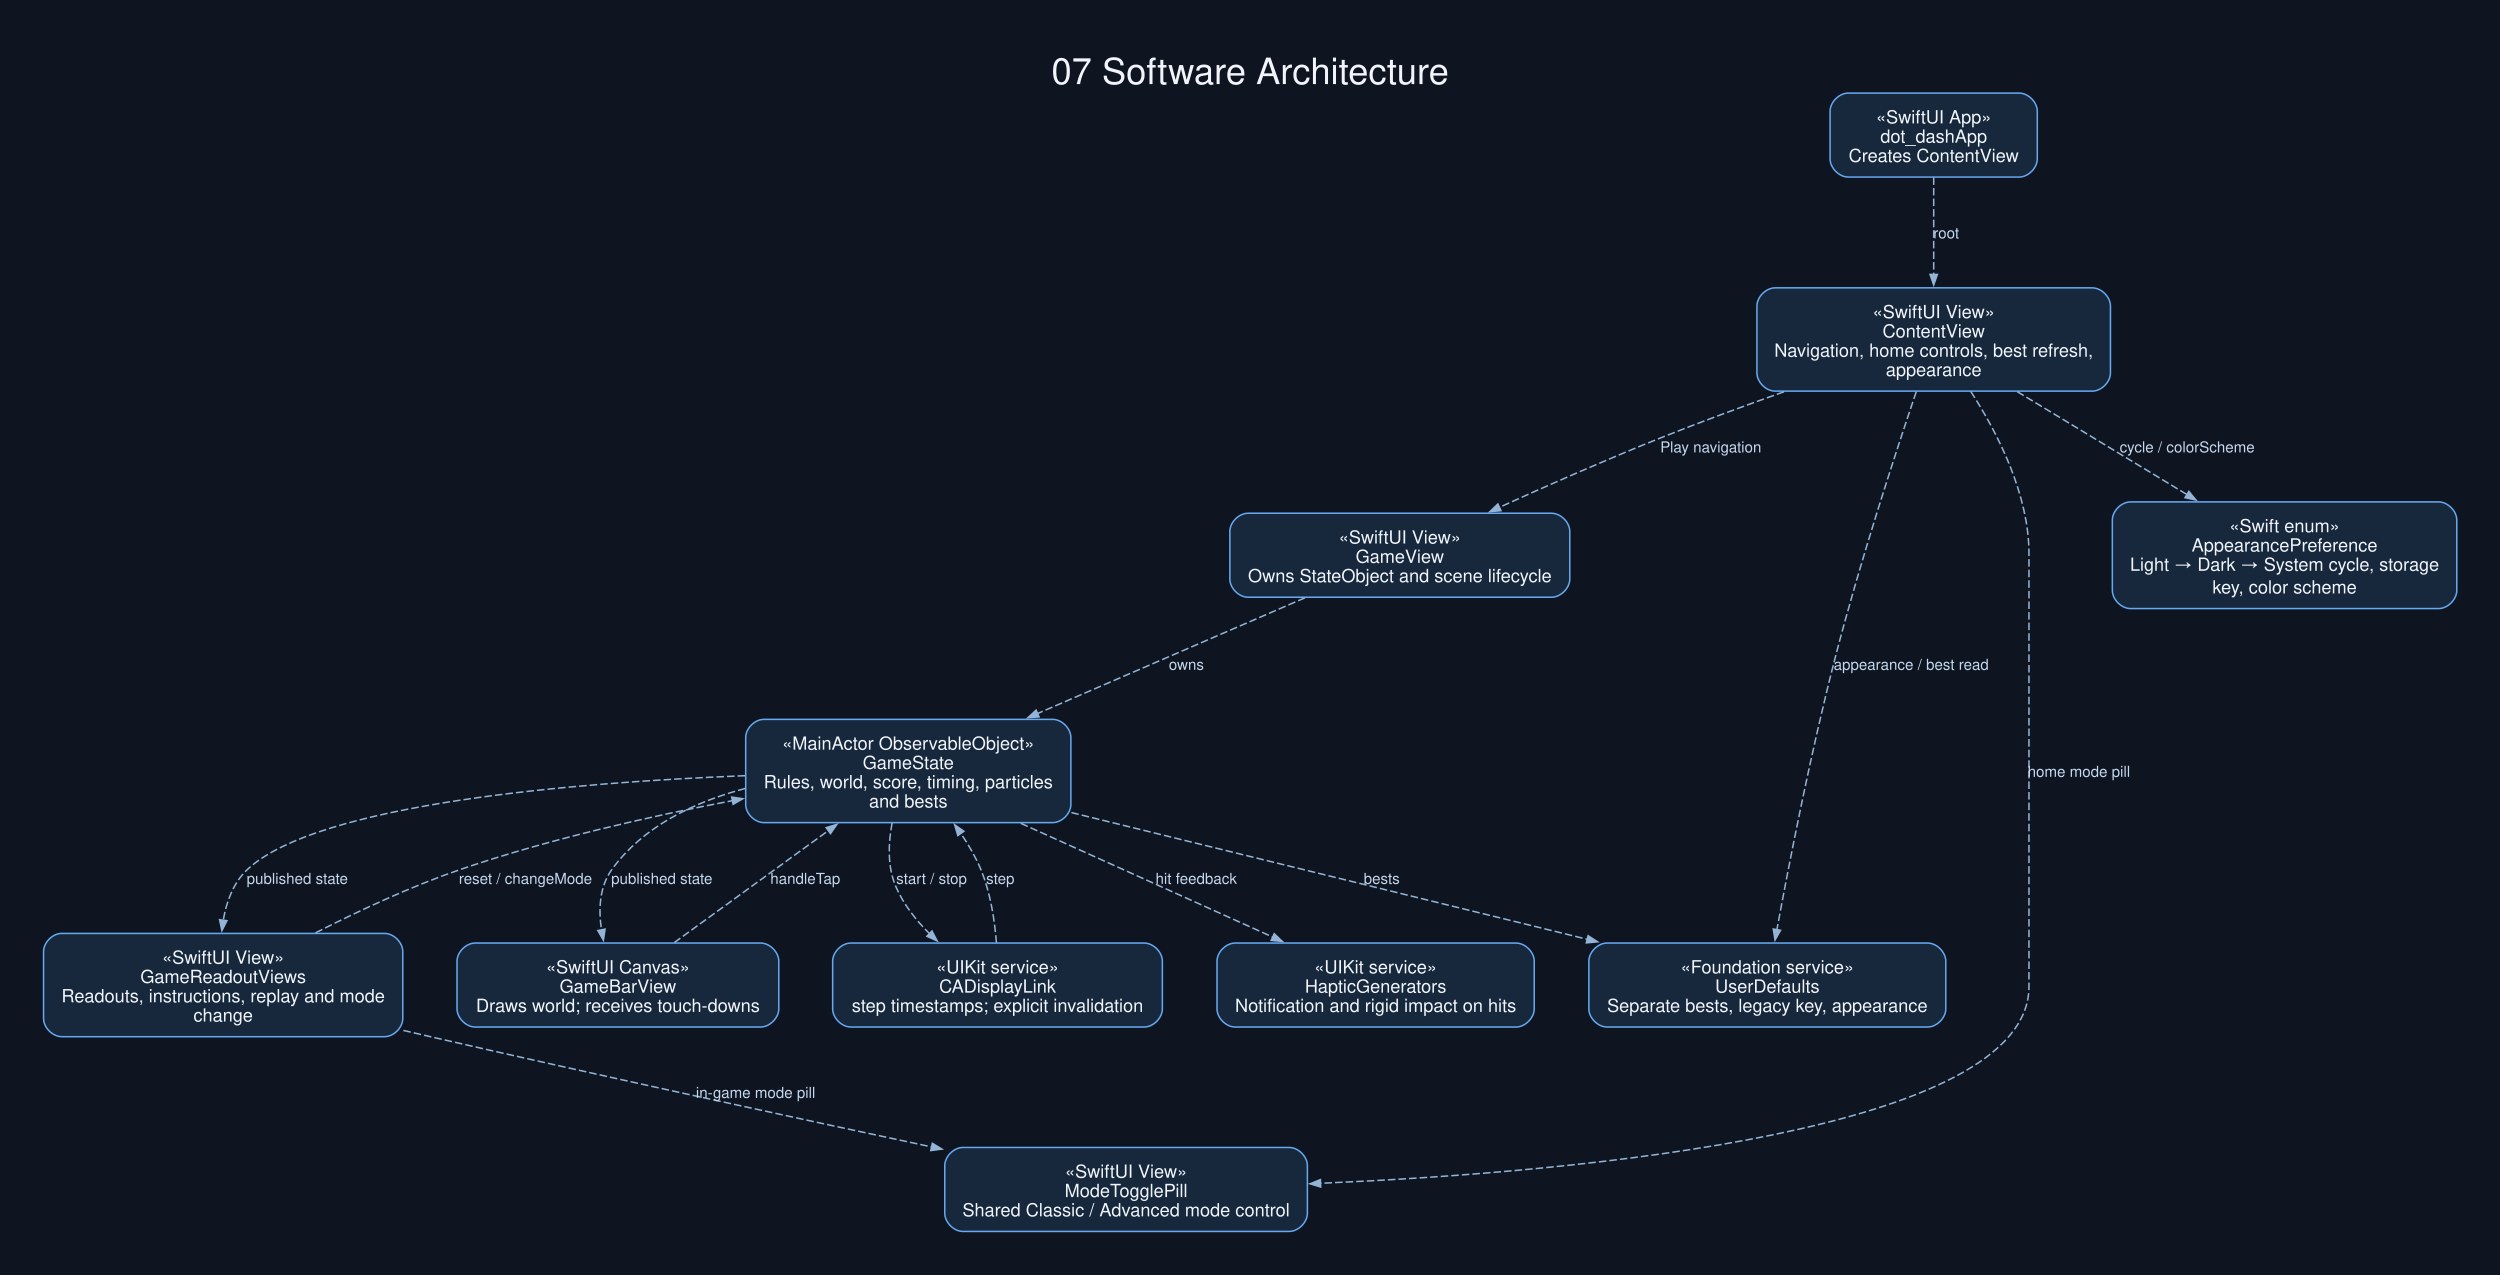
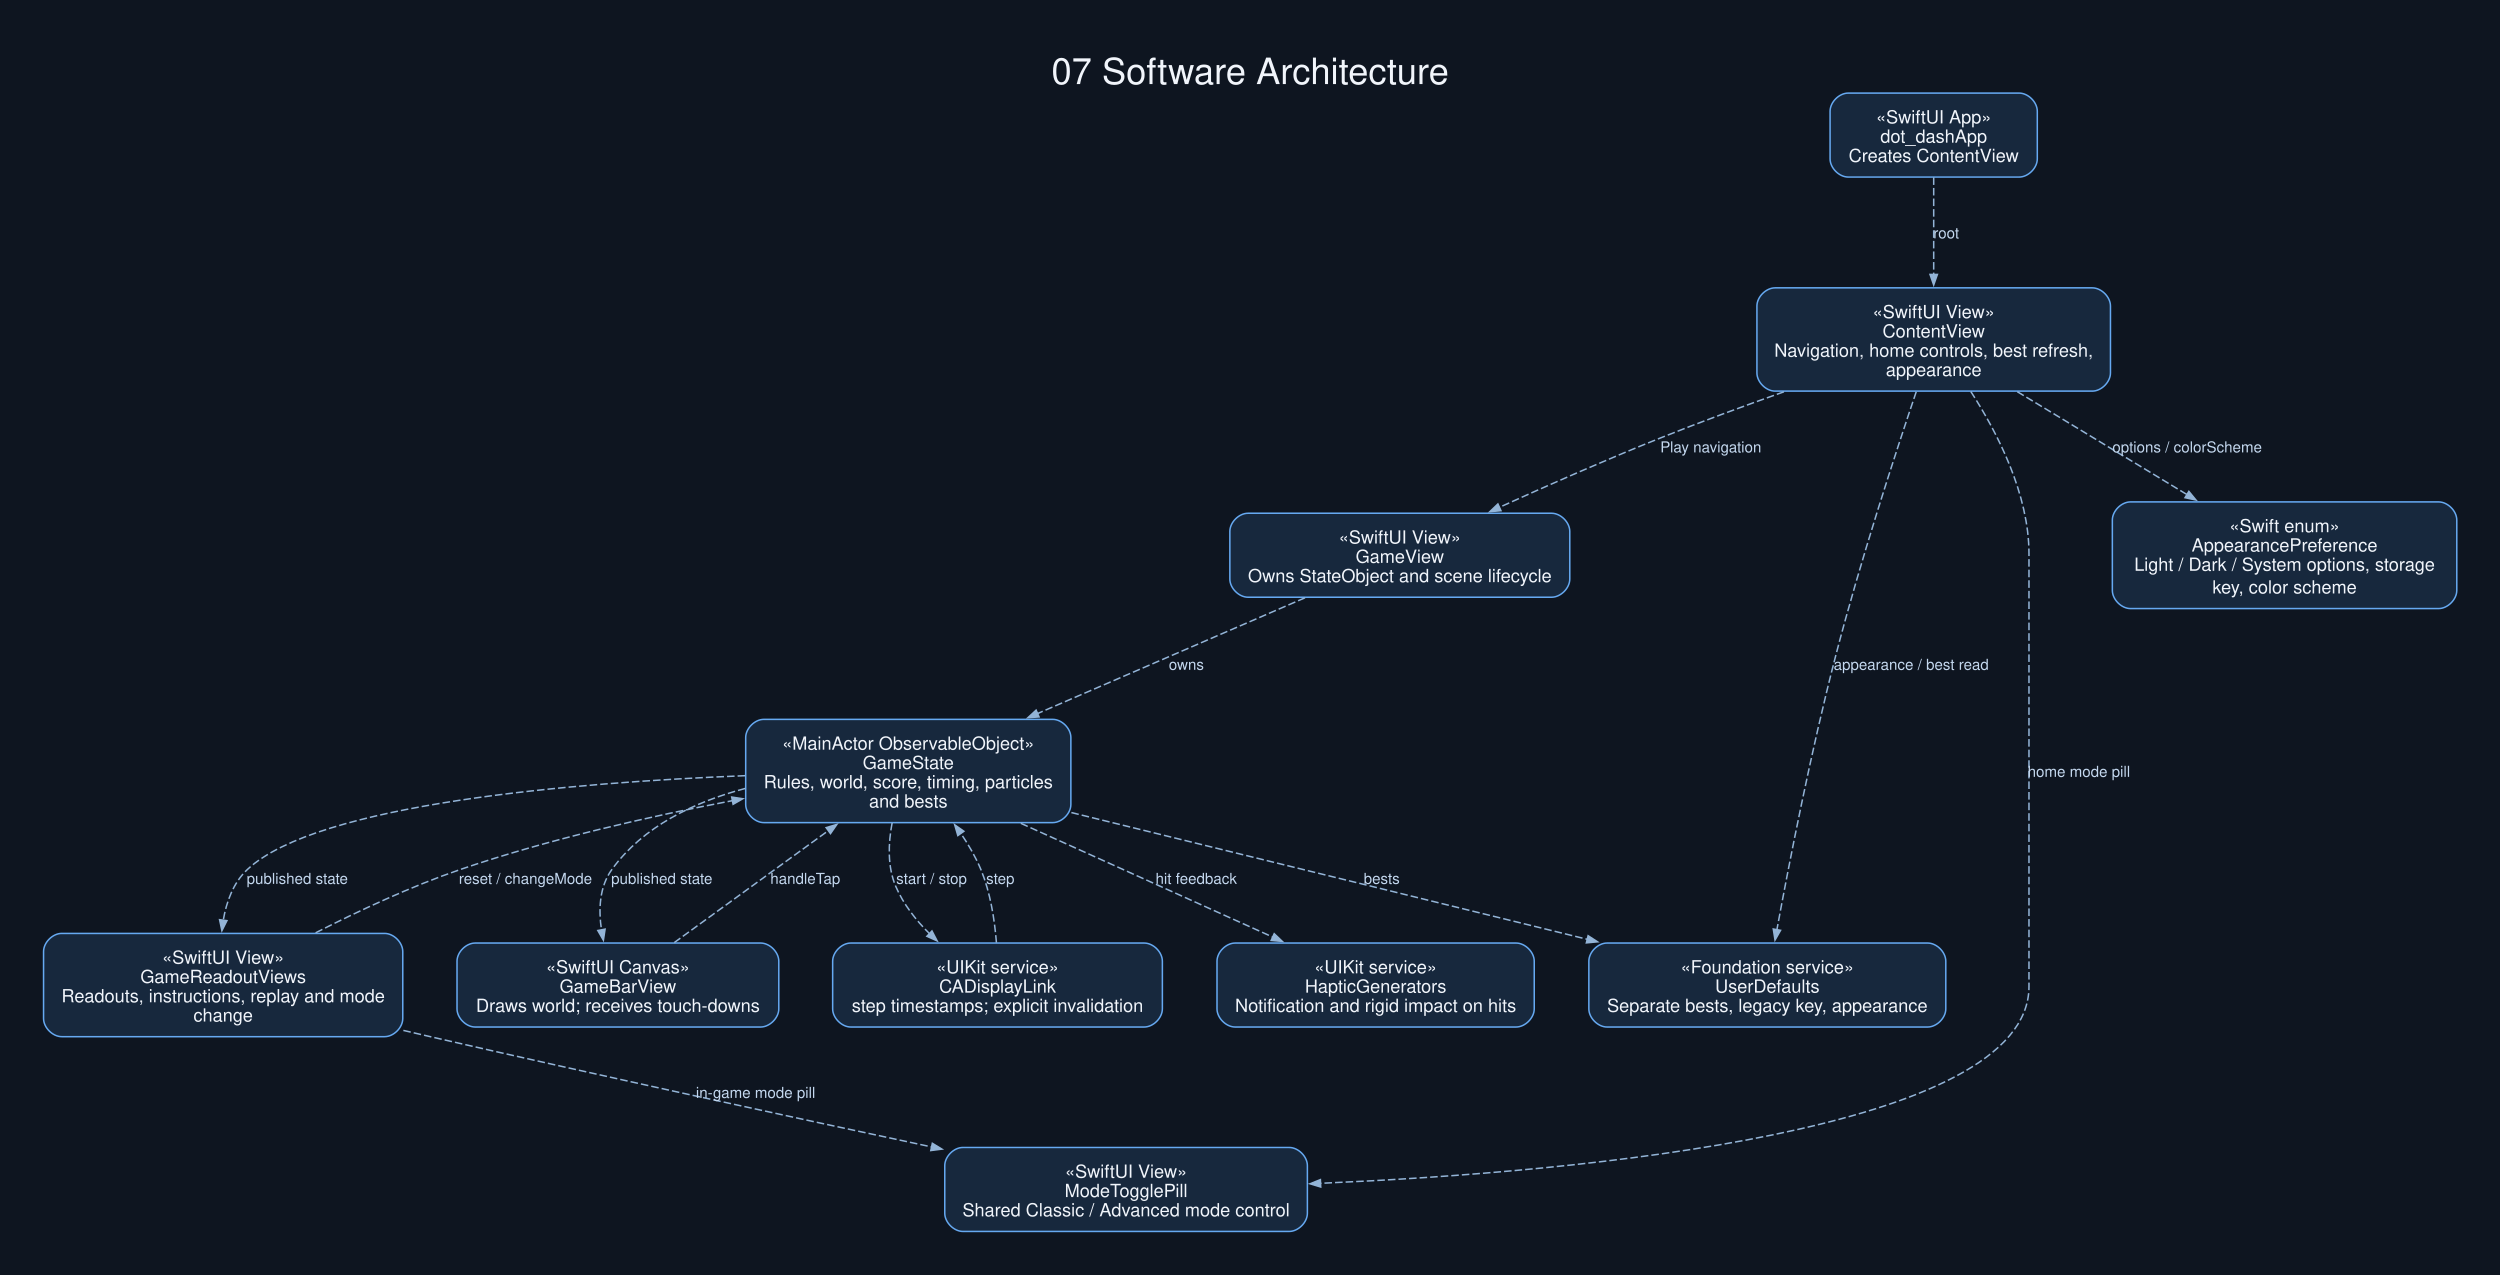
<svg xmlns="http://www.w3.org/2000/svg" width="1653pt" height="843pt" viewBox="0.00 0.00 1653.00 843.00">
  <g id="graph0" class="graph" transform="scale(1 1) rotate(0) translate(28.8 814.23)">
    <polygon fill="#0e1520" stroke="none" points="-28.8,28.8 -28.8,-814.23 1624.44,-814.23 1624.44,28.8 -28.8,28.8" />
    <text xml:space="preserve" text-anchor="middle" x="797.82" y="-758.63" font-family="Helvetica,sans-Serif" font-size="24.00" fill="#f1f5fb">07 Software Architecture</text>
    <g id="node1" class="node">
      <path fill="#17283d" stroke="#66a9f1" d="M1306.26,-752.68C1306.26,-752.68 1193.25,-752.68 1193.25,-752.68 1187.25,-752.68 1181.25,-746.68 1181.25,-740.68 1181.25,-740.68 1181.25,-709.15 1181.25,-709.15 1181.25,-703.15 1187.25,-697.15 1193.25,-697.15 1193.25,-697.15 1306.26,-697.15 1306.26,-697.15 1312.26,-697.15 1318.26,-703.15 1318.26,-709.15 1318.26,-709.15 1318.26,-740.68 1318.26,-740.68 1318.26,-746.68 1312.26,-752.68 1306.26,-752.68" />
      <text xml:space="preserve" text-anchor="middle" x="1249.76" y="-732.64" font-family="Helvetica,sans-Serif" font-size="12.00" fill="#f1f5fb">«SwiftUI App»</text>
      <text xml:space="preserve" text-anchor="middle" x="1249.76" y="-719.89" font-family="Helvetica,sans-Serif" font-size="12.00" fill="#f1f5fb">dot_dashApp</text>
      <text xml:space="preserve" text-anchor="middle" x="1249.76" y="-707.14" font-family="Helvetica,sans-Serif" font-size="12.00" fill="#f1f5fb">Creates ContentView</text>
    </g>
    <g id="node2" class="node">
      <path fill="#17283d" stroke="#66a9f1" d="M1354.64,-623.9C1354.64,-623.9 1144.88,-623.9 1144.88,-623.9 1138.88,-623.9 1132.88,-617.9 1132.88,-611.9 1132.88,-611.9 1132.88,-567.62 1132.88,-567.62 1132.88,-561.62 1138.88,-555.62 1144.88,-555.62 1144.88,-555.62 1354.64,-555.62 1354.64,-555.62 1360.64,-555.62 1366.64,-561.62 1366.64,-567.62 1366.64,-567.62 1366.64,-611.9 1366.64,-611.9 1366.64,-617.9 1360.64,-623.9 1354.64,-623.9" />
      <text xml:space="preserve" text-anchor="middle" x="1249.76" y="-603.86" font-family="Helvetica,sans-Serif" font-size="12.00" fill="#f1f5fb">«SwiftUI View»</text>
      <text xml:space="preserve" text-anchor="middle" x="1249.76" y="-591.11" font-family="Helvetica,sans-Serif" font-size="12.00" fill="#f1f5fb">ContentView</text>
      <text xml:space="preserve" text-anchor="middle" x="1249.76" y="-578.36" font-family="Helvetica,sans-Serif" font-size="12.00" fill="#f1f5fb">Navigation, home controls, best refresh,</text>
      <text xml:space="preserve" text-anchor="middle" x="1249.76" y="-565.61" font-family="Helvetica,sans-Serif" font-size="12.00" fill="#f1f5fb">appearance</text>
    </g>
    <g id="edge1" class="edge">
      <path fill="none" stroke="#93b4d7" stroke-dasharray="5,2" d="M1249.76,-696.97C1249.76,-678.53 1249.76,-653.73 1249.76,-632.72" />
      <polygon fill="#93b4d7" stroke="#93b4d7" points="1252.21,-632.8 1249.76,-625.8 1247.31,-632.8 1252.21,-632.8" />
      <text xml:space="preserve" text-anchor="middle" x="1258.01" y="-656.65" font-family="Helvetica,sans-Serif" font-size="10.00" fill="#c4d8ef">root</text>
    </g>
    <g id="node3" class="node">
      <path fill="#17283d" stroke="#66a9f1" d="M997.14,-474.87C997.14,-474.87 796.38,-474.87 796.38,-474.87 790.38,-474.87 784.38,-468.87 784.38,-462.87 784.38,-462.87 784.38,-431.34 784.38,-431.34 784.38,-425.34 790.38,-419.34 796.38,-419.34 796.38,-419.34 997.14,-419.34 997.14,-419.34 1003.14,-419.34 1009.14,-425.34 1009.14,-431.34 1009.14,-431.34 1009.14,-462.87 1009.14,-462.87 1009.14,-468.87 1003.14,-474.87 997.14,-474.87" />
      <text xml:space="preserve" text-anchor="middle" x="896.76" y="-454.83" font-family="Helvetica,sans-Serif" font-size="12.00" fill="#f1f5fb">«SwiftUI View»</text>
      <text xml:space="preserve" text-anchor="middle" x="896.76" y="-442.08" font-family="Helvetica,sans-Serif" font-size="12.00" fill="#f1f5fb">GameView</text>
      <text xml:space="preserve" text-anchor="middle" x="896.76" y="-429.33" font-family="Helvetica,sans-Serif" font-size="12.00" fill="#f1f5fb">Owns StateObject and scene lifecycle</text>
    </g>
    <g id="edge2" class="edge">
      <path fill="none" stroke="#93b4d7" stroke-dasharray="5,2" d="M1150.74,-555.17C1124.05,-545.7 1095.29,-535.11 1069.01,-524.62 1033.41,-510.42 994.33,-493.2 962.41,-478.7" />
      <polygon fill="#93b4d7" stroke="#93b4d7" points="963.64,-476.56 956.26,-475.89 961.61,-481.02 963.64,-476.56" />
      <text xml:space="preserve" text-anchor="middle" x="1102.38" y="-515.12" font-family="Helvetica,sans-Serif" font-size="10.00" fill="#c4d8ef">Play navigation</text>
    </g>
    <g id="node8" class="node">
      <path fill="#17283d" stroke="#66a9f1" d="M1245.76,-190.69C1245.76,-190.69 1033.75,-190.69 1033.75,-190.69 1027.75,-190.69 1021.75,-184.69 1021.75,-178.69 1021.75,-178.69 1021.75,-147.16 1021.75,-147.16 1021.75,-141.16 1027.75,-135.16 1033.75,-135.16 1033.75,-135.16 1245.76,-135.16 1245.76,-135.16 1251.76,-135.16 1257.76,-141.16 1257.76,-147.16 1257.76,-147.16 1257.76,-178.69 1257.76,-178.69 1257.76,-184.69 1251.76,-190.69 1245.76,-190.69" />
      <text xml:space="preserve" text-anchor="middle" x="1139.76" y="-170.65" font-family="Helvetica,sans-Serif" font-size="12.00" fill="#f1f5fb">«Foundation service»</text>
      <text xml:space="preserve" text-anchor="middle" x="1139.76" y="-157.9" font-family="Helvetica,sans-Serif" font-size="12.00" fill="#f1f5fb">UserDefaults</text>
      <text xml:space="preserve" text-anchor="middle" x="1139.76" y="-145.15" font-family="Helvetica,sans-Serif" font-size="12.00" fill="#f1f5fb">Separate bests, legacy key, appearance</text>
    </g>
    <g id="edge11" class="edge">
      <path fill="none" stroke="#93b4d7" stroke-dasharray="5,2" d="M1238.21,-555.19C1224.4,-514.33 1201.14,-443.05 1185.01,-380.84 1168.57,-317.48 1153.99,-242.51 1146.06,-199.36" />
      <polygon fill="#93b4d7" stroke="#93b4d7" points="1148.51,-199.1 1144.84,-192.66 1143.69,-199.98 1148.51,-199.1" />
      <text xml:space="preserve" text-anchor="middle" x="1234.88" y="-371.34" font-family="Helvetica,sans-Serif" font-size="10.00" fill="#c4d8ef">appearance / best read</text>
    </g>
    <g id="node10" class="node">
      <path fill="#17283d" stroke="#66a9f1" d="M823.64,-55.53C823.64,-55.53 607.88,-55.53 607.88,-55.53 601.88,-55.53 595.88,-49.53 595.88,-43.53 595.88,-43.53 595.88,-12 595.88,-12 595.88,-6 601.88,0 607.88,0 607.88,0 823.64,0 823.64,0 829.64,0 835.64,-6 835.64,-12 835.64,-12 835.64,-43.53 835.64,-43.53 835.64,-49.53 829.64,-55.53 823.64,-55.53" />
      <text xml:space="preserve" text-anchor="middle" x="715.76" y="-35.49" font-family="Helvetica,sans-Serif" font-size="12.00" fill="#f1f5fb">«SwiftUI View»</text>
      <text xml:space="preserve" text-anchor="middle" x="715.76" y="-22.74" font-family="Helvetica,sans-Serif" font-size="12.00" fill="#f1f5fb">ModeTogglePill</text>
      <text xml:space="preserve" text-anchor="middle" x="715.76" y="-9.99" font-family="Helvetica,sans-Serif" font-size="12.00" fill="#f1f5fb">Shared Classic / Advanced mode control</text>
    </g>
    <g id="edge14" class="edge">
      <path fill="none" stroke="#93b4d7" stroke-dasharray="5,2" d="M1274.29,-555.37C1291.98,-527.98 1312.76,-487.44 1312.76,-448.1 1312.76,-448.1 1312.76,-448.1 1312.76,-161.92 1312.76,-66.66 1019.56,-39.52 844.11,-31.81" />
      <polygon fill="#93b4d7" stroke="#93b4d7" points="844.46,-29.37 837.36,-31.52 844.25,-34.27 844.46,-29.37" />
      <text xml:space="preserve" text-anchor="middle" x="1345.76" y="-300.57" font-family="Helvetica,sans-Serif" font-size="10.00" fill="#c4d8ef">home mode pill</text>
    </g>
    <g id="node11" class="node">
      <path fill="#17283d" stroke="#66a9f1" d="M1583.63,-482.37C1583.63,-482.37 1379.88,-482.37 1379.88,-482.37 1373.88,-482.37 1367.88,-476.37 1367.88,-470.37 1367.88,-470.37 1367.88,-423.84 1367.88,-423.84 1367.88,-417.84 1373.88,-411.84 1379.88,-411.84 1379.88,-411.84 1583.63,-411.84 1583.63,-411.84 1589.63,-411.84 1595.63,-417.84 1595.63,-423.84 1595.63,-423.84 1595.63,-470.37 1595.63,-470.37 1595.63,-476.37 1589.63,-482.37 1583.63,-482.37" />
      <text xml:space="preserve" text-anchor="middle" x="1481.76" y="-462.33" font-family="Helvetica,sans-Serif" font-size="12.00" fill="#f1f5fb">«Swift enum»</text>
      <text xml:space="preserve" text-anchor="middle" x="1481.76" y="-449.58" font-family="Helvetica,sans-Serif" font-size="12.00" fill="#f1f5fb">AppearancePreference</text>
-       <text xml:space="preserve" text-anchor="middle" x="1481.76" y="-436.83" font-family="Helvetica,sans-Serif" font-size="12.00" fill="#f1f5fb">Light → Dark → System cycle, storage</text>
+       <text xml:space="preserve" text-anchor="middle" x="1481.76" y="-436.83" font-family="Helvetica,sans-Serif" font-size="12.00" fill="#f1f5fb">Light / Dark / System options, storage</text>
      <text xml:space="preserve" text-anchor="middle" x="1481.76" y="-421.83" font-family="Helvetica,sans-Serif" font-size="12.00" fill="#f1f5fb">key, color scheme</text>
    </g>
    <g id="edge13" class="edge">
      <path fill="none" stroke="#93b4d7" stroke-dasharray="5,2" d="M1305.03,-555.25C1338.83,-534.76 1382.21,-508.46 1417.53,-487.04" />
      <polygon fill="#93b4d7" stroke="#93b4d7" points="1418.47,-489.34 1423.19,-483.61 1415.93,-485.15 1418.47,-489.34" />
-       <text xml:space="preserve" text-anchor="middle" x="1417.34" y="-515.12" font-family="Helvetica,sans-Serif" font-size="10.00" fill="#c4d8ef">cycle / colorScheme</text>
+       <text xml:space="preserve" text-anchor="middle" x="1417.34" y="-515.12" font-family="Helvetica,sans-Serif" font-size="10.00" fill="#c4d8ef">options / colorScheme</text>
    </g>
    <g id="node4" class="node">
      <path fill="#17283d" stroke="#66a9f1" d="M667.26,-338.59C667.26,-338.59 476.25,-338.59 476.25,-338.59 470.25,-338.59 464.25,-332.59 464.25,-326.59 464.25,-326.59 464.25,-282.31 464.25,-282.31 464.25,-276.31 470.25,-270.31 476.25,-270.31 476.25,-270.31 667.26,-270.31 667.26,-270.31 673.26,-270.31 679.26,-276.31 679.26,-282.31 679.26,-282.31 679.26,-326.59 679.26,-326.59 679.26,-332.59 673.26,-338.59 667.26,-338.59" />
      <text xml:space="preserve" text-anchor="middle" x="571.76" y="-318.55" font-family="Helvetica,sans-Serif" font-size="12.00" fill="#f1f5fb">«MainActor ObservableObject»</text>
      <text xml:space="preserve" text-anchor="middle" x="571.76" y="-305.8" font-family="Helvetica,sans-Serif" font-size="12.00" fill="#f1f5fb">GameState</text>
      <text xml:space="preserve" text-anchor="middle" x="571.76" y="-293.05" font-family="Helvetica,sans-Serif" font-size="12.00" fill="#f1f5fb">Rules, world, score, timing, particles</text>
      <text xml:space="preserve" text-anchor="middle" x="571.76" y="-280.3" font-family="Helvetica,sans-Serif" font-size="12.00" fill="#f1f5fb">and bests</text>
    </g>
    <g id="edge3" class="edge">
      <path fill="none" stroke="#93b4d7" stroke-dasharray="5,2" d="M834.09,-418.99C783.8,-397.22 712.67,-366.43 657.16,-342.41" />
      <polygon fill="#93b4d7" stroke="#93b4d7" points="658.22,-340.2 650.82,-339.67 656.27,-344.7 658.22,-340.2" />
      <text xml:space="preserve" text-anchor="middle" x="755.62" y="-371.34" font-family="Helvetica,sans-Serif" font-size="10.00" fill="#c4d8ef">owns</text>
    </g>
    <g id="node5" class="node">
      <path fill="#17283d" stroke="#66a9f1" d="M474.14,-190.69C474.14,-190.69 285.38,-190.69 285.38,-190.69 279.38,-190.69 273.38,-184.69 273.38,-178.69 273.38,-178.69 273.38,-147.16 273.38,-147.16 273.38,-141.16 279.38,-135.16 285.38,-135.16 285.38,-135.16 474.14,-135.16 474.14,-135.16 480.14,-135.16 486.14,-141.16 486.14,-147.16 486.14,-147.16 486.14,-178.69 486.14,-178.69 486.14,-184.69 480.14,-190.69 474.14,-190.69" />
      <text xml:space="preserve" text-anchor="middle" x="379.76" y="-170.65" font-family="Helvetica,sans-Serif" font-size="12.00" fill="#f1f5fb">«SwiftUI Canvas»</text>
      <text xml:space="preserve" text-anchor="middle" x="379.76" y="-157.9" font-family="Helvetica,sans-Serif" font-size="12.00" fill="#f1f5fb">GameBarView</text>
      <text xml:space="preserve" text-anchor="middle" x="379.76" y="-145.15" font-family="Helvetica,sans-Serif" font-size="12.00" fill="#f1f5fb">Draws world; receives touch-downs</text>
    </g>
    <g id="edge4" class="edge">
      <path fill="none" stroke="#93b4d7" stroke-dasharray="5,2" d="M463.98,-292.91C430.24,-283.94 396.45,-267.86 375.76,-239.31 367.54,-227.97 366.87,-212.97 368.89,-199.33" />
      <polygon fill="#93b4d7" stroke="#93b4d7" points="371.28,-199.89 370.17,-192.55 366.47,-198.98 371.28,-199.89" />
      <text xml:space="preserve" text-anchor="middle" x="408.76" y="-229.81" font-family="Helvetica,sans-Serif" font-size="10.00" fill="#c4d8ef">published state</text>
    </g>
    <g id="node6" class="node">
      <path fill="#17283d" stroke="#66a9f1" d="M225.51,-197.06C225.51,-197.06 12,-197.06 12,-197.06 6,-197.06 0,-191.06 0,-185.06 0,-185.06 0,-140.78 0,-140.78 0,-134.78 6,-128.78 12,-128.78 12,-128.78 225.51,-128.78 225.51,-128.78 231.51,-128.78 237.51,-134.78 237.51,-140.78 237.51,-140.78 237.51,-185.06 237.51,-185.06 237.51,-191.06 231.51,-197.06 225.51,-197.06" />
      <text xml:space="preserve" text-anchor="middle" x="118.76" y="-177.02" font-family="Helvetica,sans-Serif" font-size="12.00" fill="#f1f5fb">«SwiftUI View»</text>
      <text xml:space="preserve" text-anchor="middle" x="118.76" y="-164.27" font-family="Helvetica,sans-Serif" font-size="12.00" fill="#f1f5fb">GameReadoutViews</text>
      <text xml:space="preserve" text-anchor="middle" x="118.76" y="-151.52" font-family="Helvetica,sans-Serif" font-size="12.00" fill="#f1f5fb">Readouts, instructions, replay and mode</text>
      <text xml:space="preserve" text-anchor="middle" x="118.76" y="-138.77" font-family="Helvetica,sans-Serif" font-size="12.00" fill="#f1f5fb">change</text>
    </g>
    <g id="edge5" class="edge">
      <path fill="none" stroke="#93b4d7" stroke-dasharray="5,2" d="M463.88,-301.35C350.11,-296.82 181.02,-282.73 134.76,-239.31 125.47,-230.6 120.88,-217.95 118.77,-205.49" />
      <polygon fill="#93b4d7" stroke="#93b4d7" points="121.24,-205.5 117.92,-198.87 116.38,-206.13 121.24,-205.5" />
      <text xml:space="preserve" text-anchor="middle" x="167.76" y="-229.81" font-family="Helvetica,sans-Serif" font-size="10.00" fill="#c4d8ef">published state</text>
    </g>
    <g id="node7" class="node">
      <path fill="#17283d" stroke="#66a9f1" d="M727.76,-190.69C727.76,-190.69 533.75,-190.69 533.75,-190.69 527.75,-190.69 521.75,-184.69 521.75,-178.69 521.75,-178.69 521.75,-147.16 521.75,-147.16 521.75,-141.16 527.75,-135.16 533.75,-135.16 533.75,-135.16 727.76,-135.16 727.76,-135.16 733.76,-135.16 739.76,-141.16 739.76,-147.16 739.76,-147.16 739.76,-178.69 739.76,-178.69 739.76,-184.69 733.76,-190.69 727.76,-190.69" />
      <text xml:space="preserve" text-anchor="middle" x="630.76" y="-170.65" font-family="Helvetica,sans-Serif" font-size="12.00" fill="#f1f5fb">«UIKit service»</text>
      <text xml:space="preserve" text-anchor="middle" x="630.76" y="-157.9" font-family="Helvetica,sans-Serif" font-size="12.00" fill="#f1f5fb">CADisplayLink</text>
      <text xml:space="preserve" text-anchor="middle" x="630.76" y="-145.15" font-family="Helvetica,sans-Serif" font-size="12.00" fill="#f1f5fb">step timestamps; explicit invalidation</text>
    </g>
    <g id="edge9" class="edge">
      <path fill="none" stroke="#93b4d7" stroke-dasharray="5,2" d="M561.06,-270.1C558.5,-256.59 557.91,-241.13 563.51,-228.06 568.51,-216.38 576.79,-205.82 585.87,-196.79" />
      <polygon fill="#93b4d7" stroke="#93b4d7" points="587.41,-198.7 590.83,-192.12 584.05,-195.14 587.41,-198.7" />
      <text xml:space="preserve" text-anchor="middle" x="587.13" y="-229.81" font-family="Helvetica,sans-Serif" font-size="10.00" fill="#c4d8ef">start / stop</text>
    </g>
    <g id="edge10" class="edge">
      <path fill="none" stroke="#93b4d7" stroke-dasharray="5,2" d="M679.59,-276.96C777.02,-253.03 920.15,-217.87 1020.86,-193.13" />
      <polygon fill="#93b4d7" stroke="#93b4d7" points="1021.26,-195.55 1027.48,-191.5 1020.09,-190.79 1021.26,-195.55" />
      <text xml:space="preserve" text-anchor="middle" x="884.79" y="-229.81" font-family="Helvetica,sans-Serif" font-size="10.00" fill="#c4d8ef">bests</text>
    </g>
    <g id="node9" class="node">
      <path fill="#17283d" stroke="#66a9f1" d="M973.64,-190.69C973.64,-190.69 787.88,-190.69 787.88,-190.69 781.88,-190.69 775.88,-184.69 775.88,-178.69 775.88,-178.69 775.88,-147.16 775.88,-147.16 775.88,-141.16 781.88,-135.16 787.88,-135.16 787.88,-135.16 973.64,-135.16 973.64,-135.16 979.64,-135.16 985.64,-141.16 985.64,-147.16 985.64,-147.16 985.64,-178.69 985.64,-178.69 985.64,-184.69 979.64,-190.69 973.64,-190.69" />
      <text xml:space="preserve" text-anchor="middle" x="880.76" y="-170.65" font-family="Helvetica,sans-Serif" font-size="12.00" fill="#f1f5fb">«UIKit service»</text>
      <text xml:space="preserve" text-anchor="middle" x="880.76" y="-157.9" font-family="Helvetica,sans-Serif" font-size="12.00" fill="#f1f5fb">HapticGenerators</text>
      <text xml:space="preserve" text-anchor="middle" x="880.76" y="-145.15" font-family="Helvetica,sans-Serif" font-size="12.00" fill="#f1f5fb">Notification and rigid impact on hits</text>
    </g>
    <g id="edge12" class="edge">
      <path fill="none" stroke="#93b4d7" stroke-dasharray="5,2" d="M646.16,-269.85C696.85,-246.97 763.42,-216.9 812.7,-194.65" />
      <polygon fill="#93b4d7" stroke="#93b4d7" points="813.71,-196.88 819.08,-191.77 811.69,-192.42 813.71,-196.88" />
      <text xml:space="preserve" text-anchor="middle" x="762.15" y="-229.81" font-family="Helvetica,sans-Serif" font-size="10.00" fill="#c4d8ef">hit feedback</text>
    </g>
    <g id="edge6" class="edge">
      <path fill="none" stroke="#93b4d7" stroke-dasharray="5,2" d="M417.01,-190.99C446.01,-212.07 486.64,-241.6 519,-265.11" />
      <polygon fill="#93b4d7" stroke="#93b4d7" points="517.44,-267.01 524.54,-269.14 520.32,-263.04 517.44,-267.01" />
      <text xml:space="preserve" text-anchor="middle" x="503.64" y="-229.81" font-family="Helvetica,sans-Serif" font-size="10.00" fill="#c4d8ef">handleTap</text>
    </g>
    <g id="edge7" class="edge">
      <path fill="none" stroke="#93b4d7" stroke-dasharray="5,2" d="M179.88,-197.46C208.3,-211.96 242.95,-228.13 275.51,-239.31 333.62,-259.26 400.35,-274.36 455.74,-284.88" />
      <polygon fill="#93b4d7" stroke="#93b4d7" points="455.01,-287.23 462.34,-286.11 455.92,-282.42 455.01,-287.23" />
      <text xml:space="preserve" text-anchor="middle" x="318.63" y="-229.81" font-family="Helvetica,sans-Serif" font-size="10.00" fill="#c4d8ef">reset / changeMode</text>
    </g>
    <g id="edge15" class="edge">
      <path fill="none" stroke="#93b4d7" stroke-dasharray="5,2" d="M237.9,-132.92C243.93,-131.51 249.91,-130.12 255.76,-128.78 367.48,-103.12 494.87,-75.56 587.22,-55.88" />
      <polygon fill="#93b4d7" stroke="#93b4d7" points="587.67,-58.29 594,-54.43 586.65,-53.49 587.67,-58.29" />
      <text xml:space="preserve" text-anchor="middle" x="470.8" y="-88.28" font-family="Helvetica,sans-Serif" font-size="10.00" fill="#c4d8ef">in-game mode pill</text>
    </g>
    <g id="edge8" class="edge">
      <path fill="none" stroke="#93b4d7" stroke-dasharray="5,2" d="M630.04,-190.94C628.87,-205.71 626.1,-224.04 619.76,-239.31 616.32,-247.57 611.59,-255.73 606.42,-263.31" />
      <polygon fill="#93b4d7" stroke="#93b4d7" points="604.52,-261.75 602.45,-268.87 608.51,-264.6 604.52,-261.75" />
      <text xml:space="preserve" text-anchor="middle" x="632.59" y="-229.81" font-family="Helvetica,sans-Serif" font-size="10.00" fill="#c4d8ef">step</text>
    </g>
  </g>
</svg>
